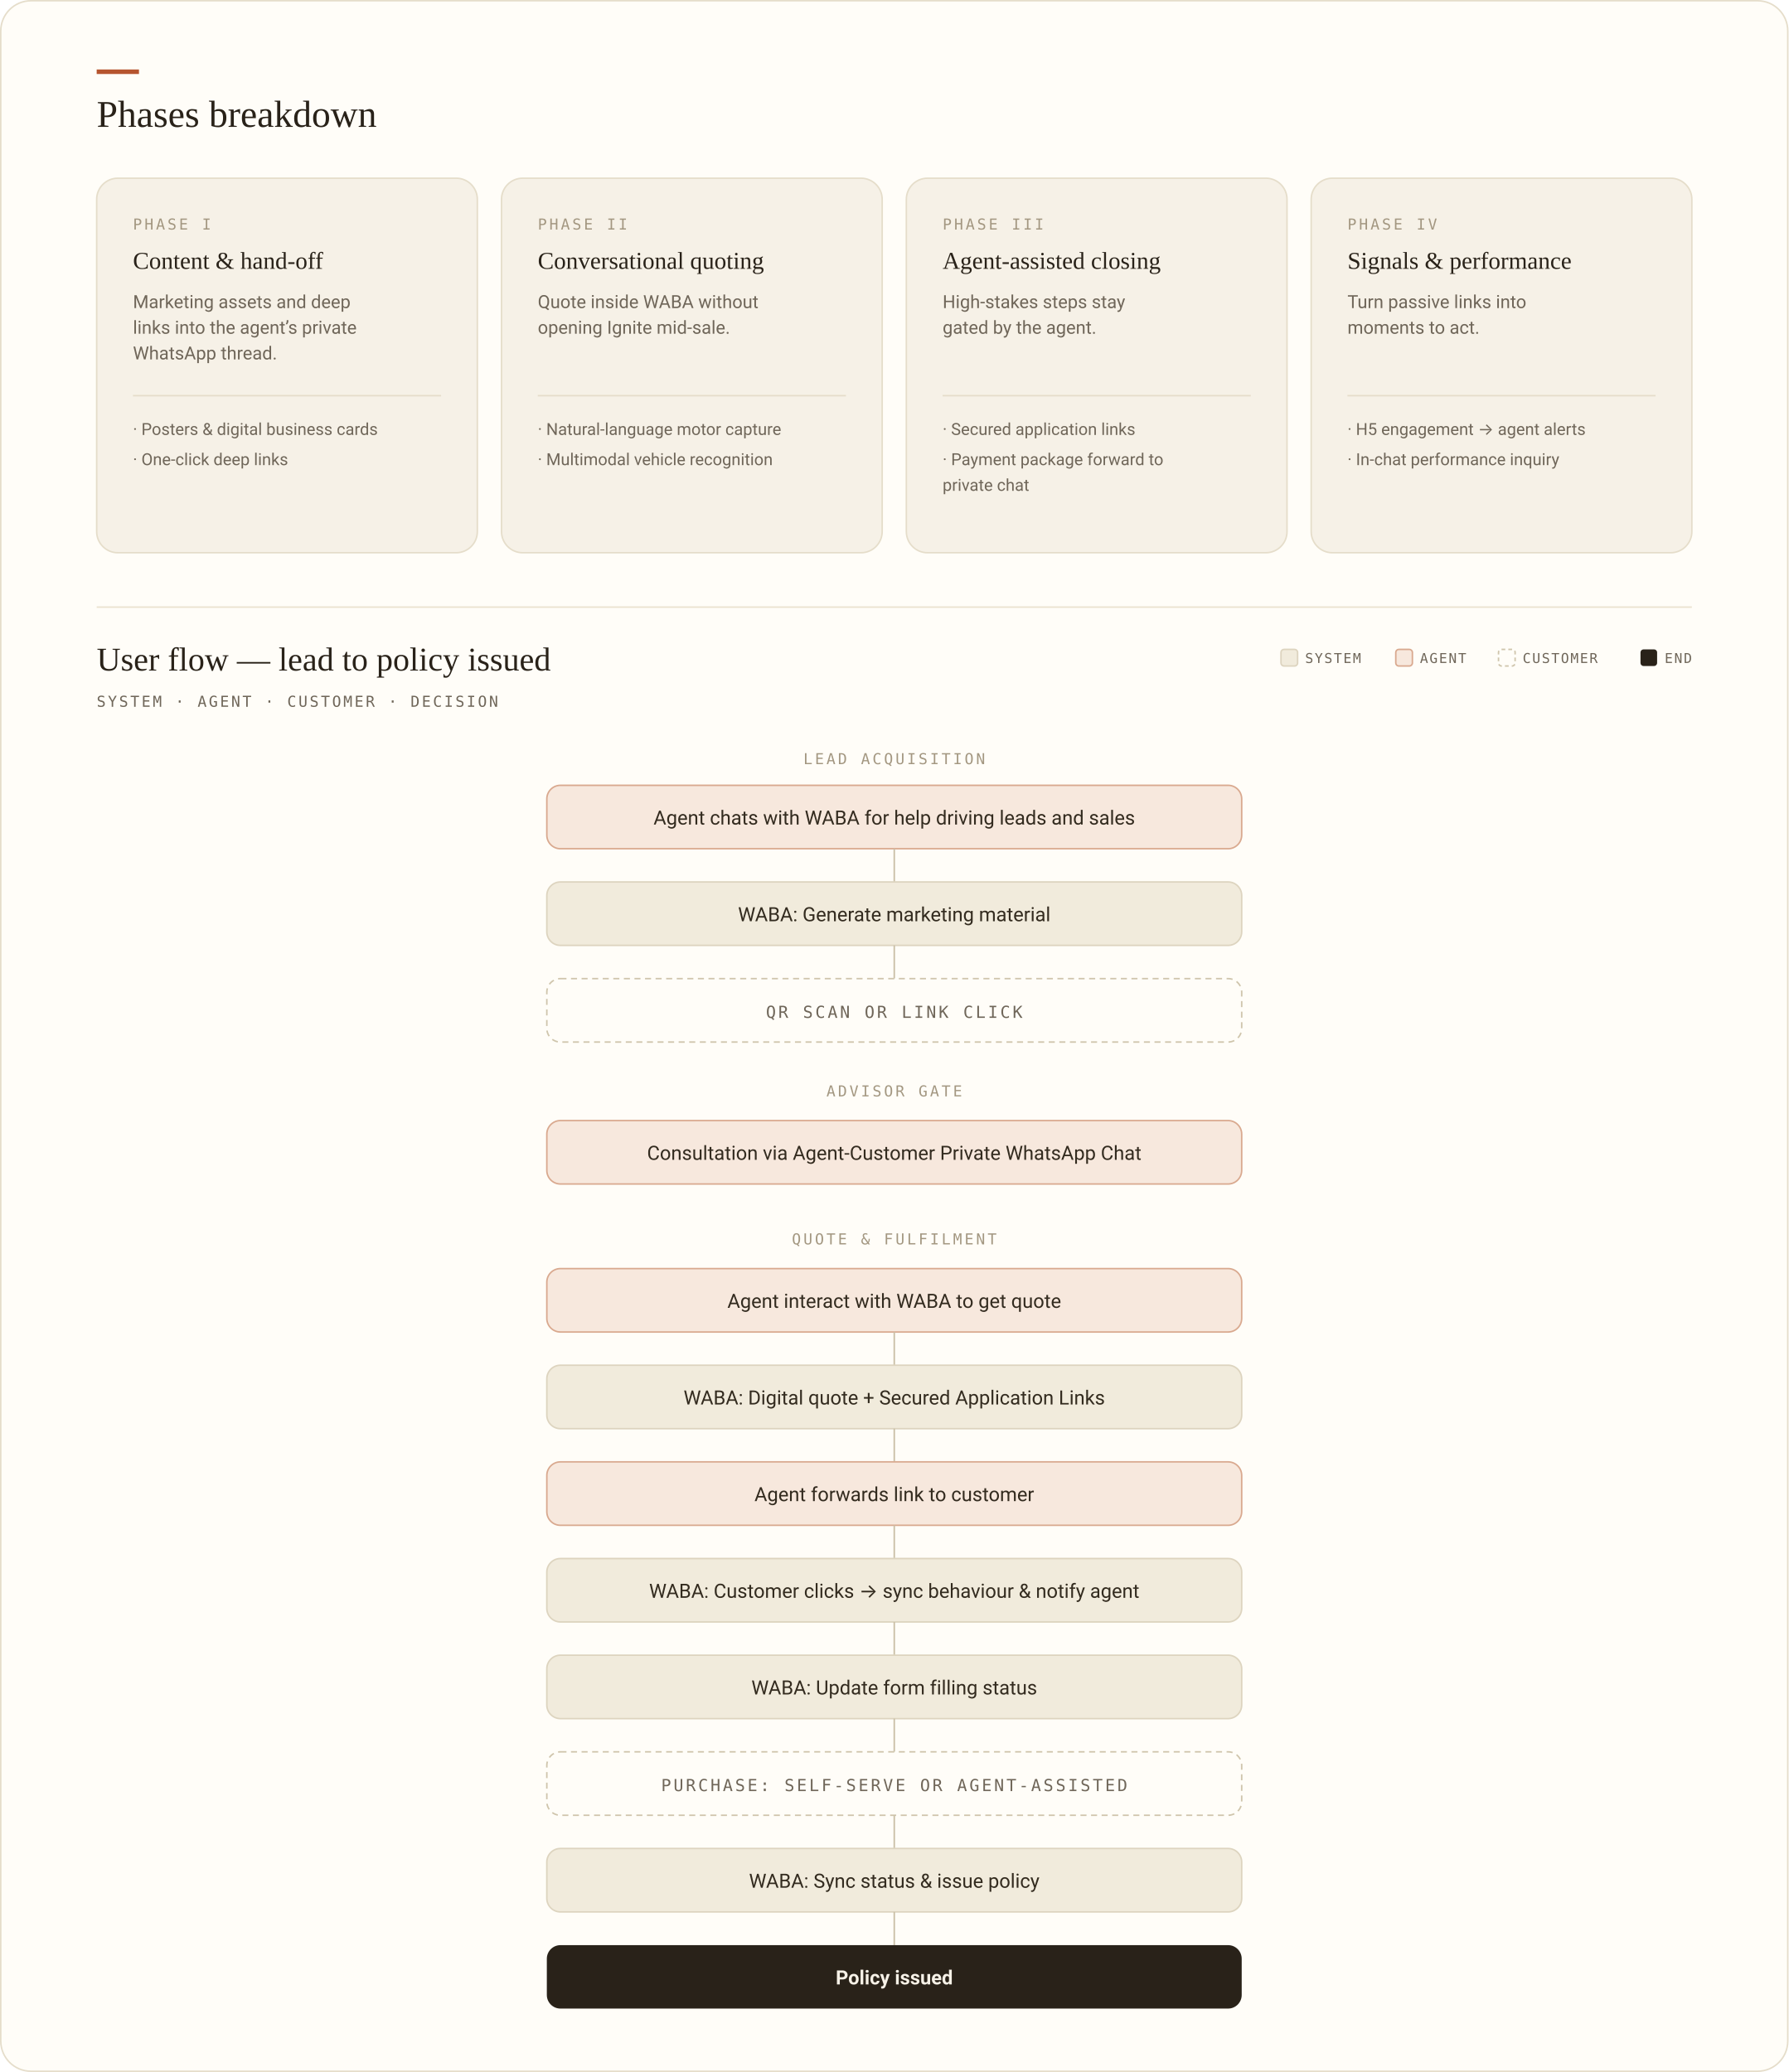
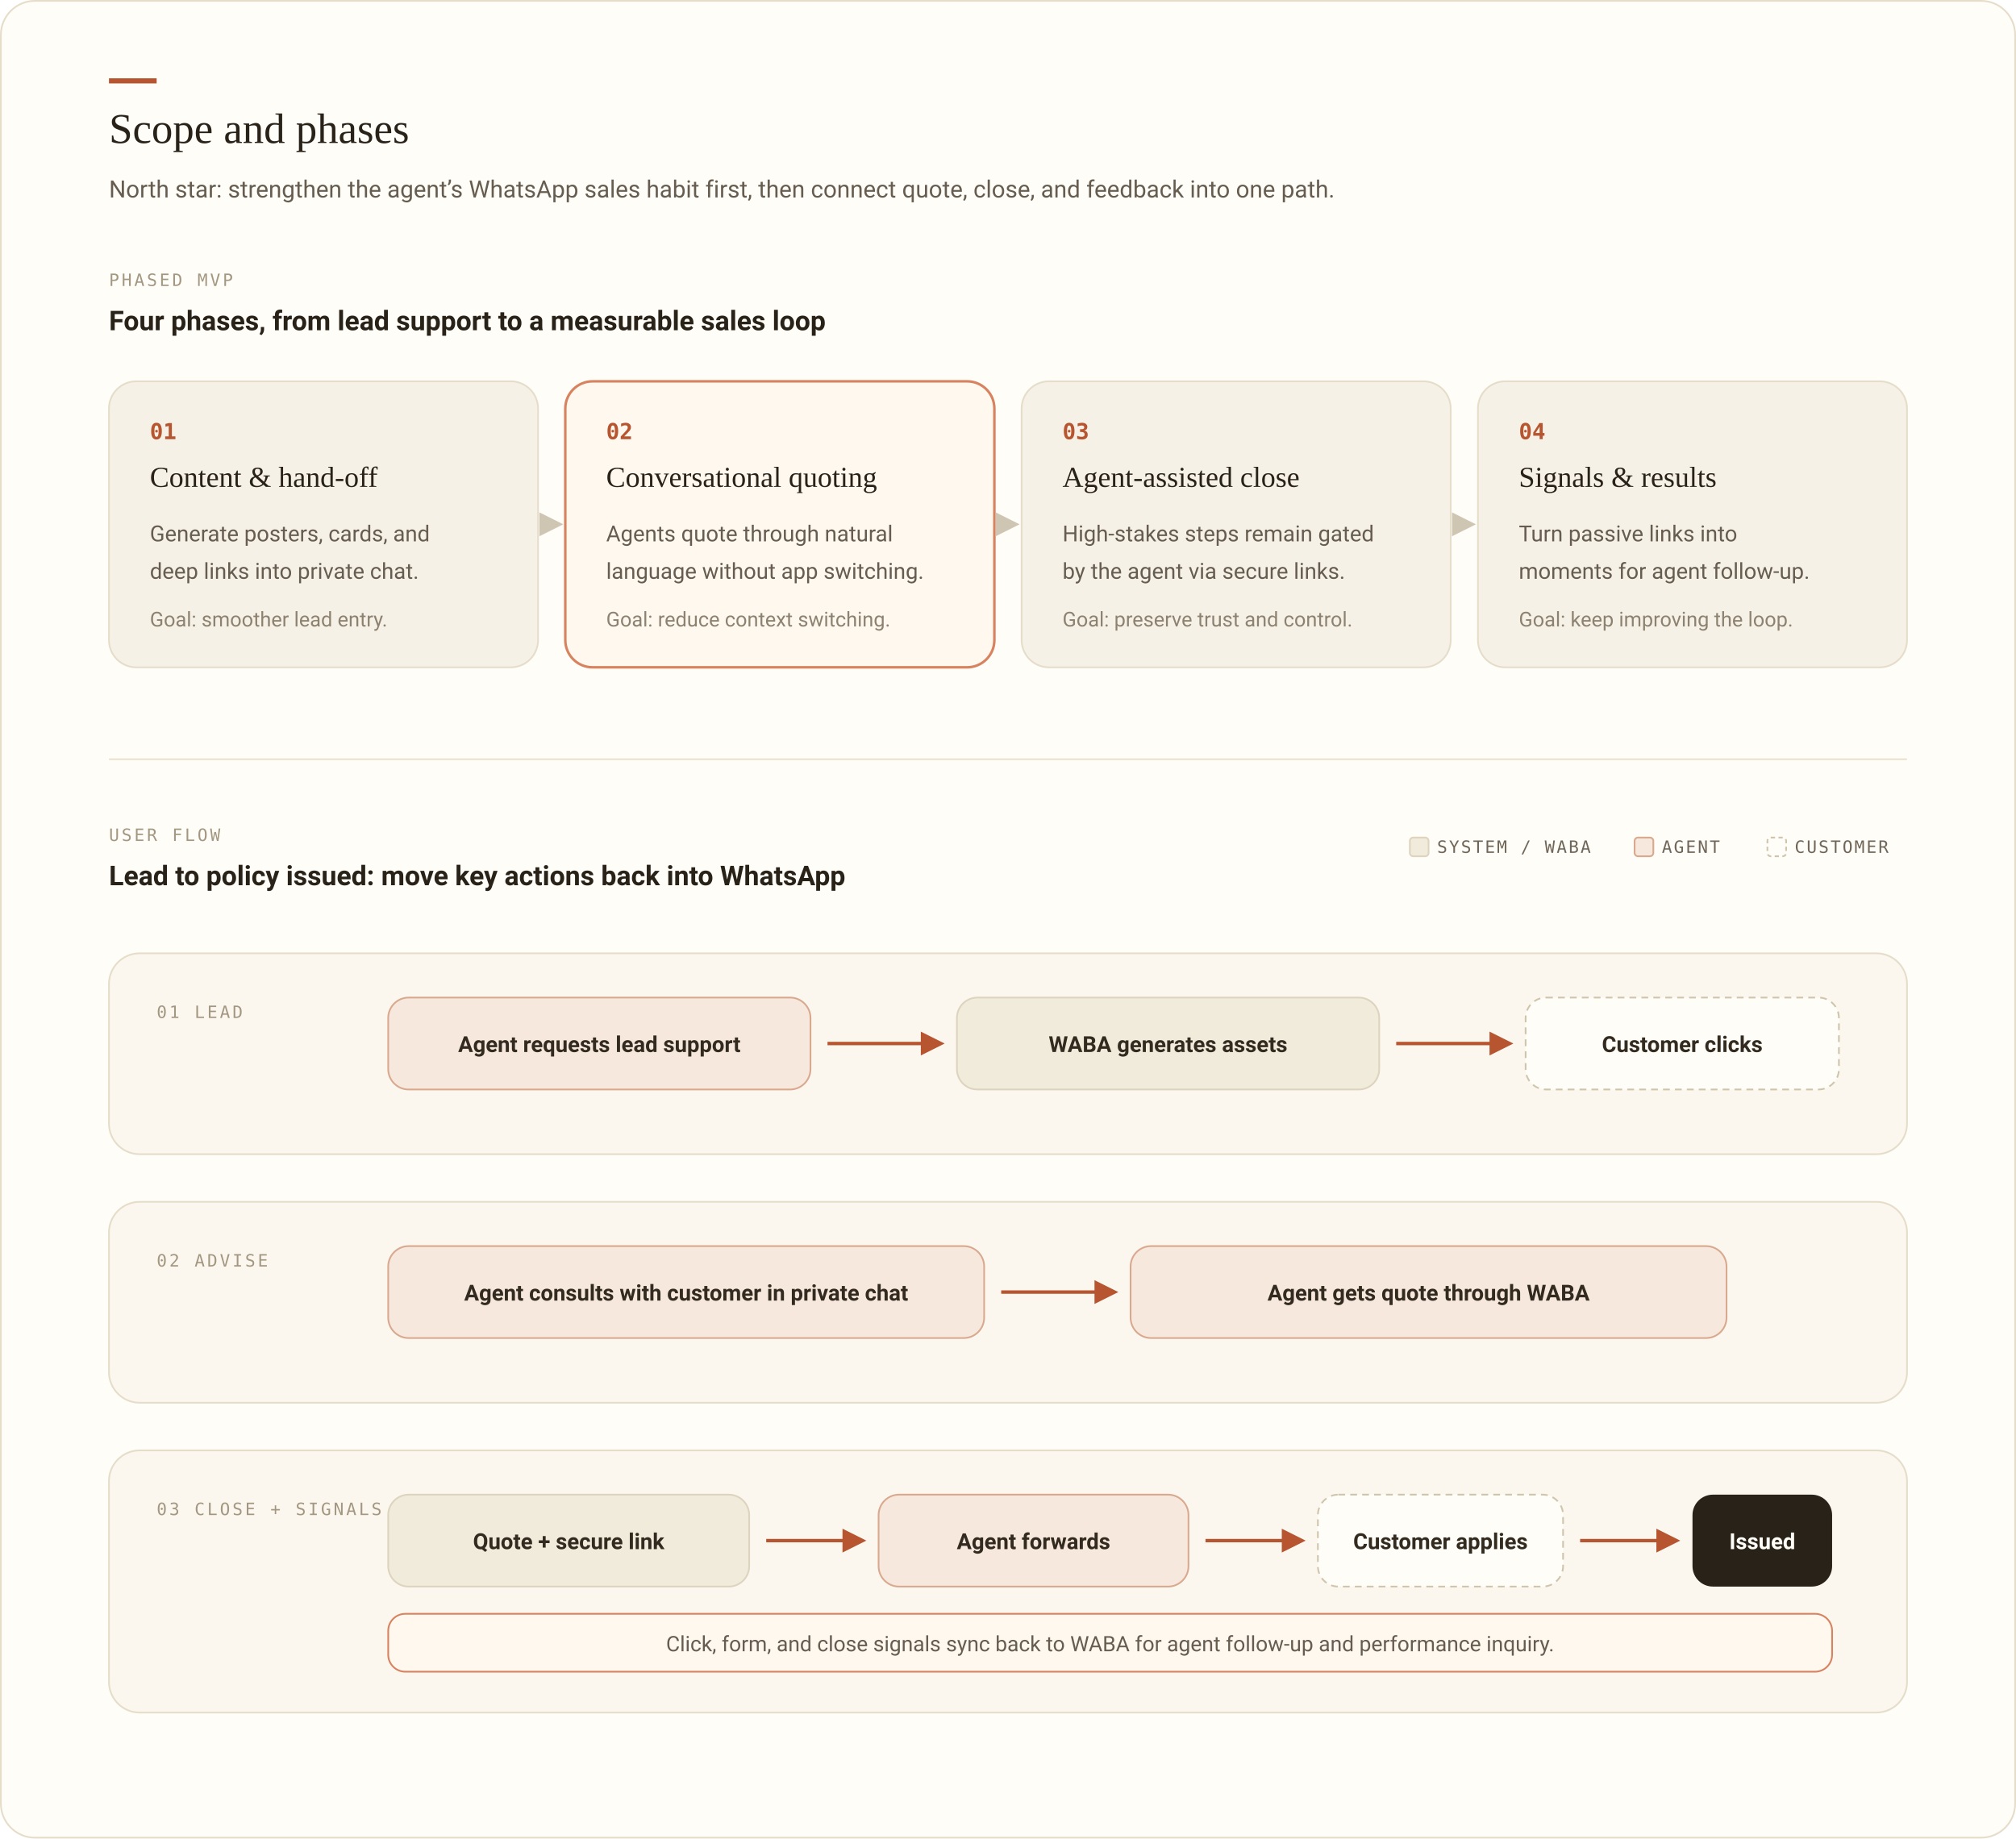
- <svg xmlns="http://www.w3.org/2000/svg" viewBox="0 0 1184 1372" font-family="-apple-system, 'Segoe UI', Roboto, sans-serif">
+ <svg xmlns="http://www.w3.org/2000/svg" viewBox="0 0 1184 1080" font-family="-apple-system, 'Segoe UI', Roboto, sans-serif">
  <defs>
    <style>
      .ttl{font-family:Georgia,'Times New Roman',serif;font-weight:400;fill:#292219;}
-       .lbl{font-family:'SF Mono',Menlo,ui-monospace,monospace;letter-spacing:0.16em;fill:#a39781;}
-       .sub{font-family:'SF Mono',Menlo,ui-monospace,monospace;letter-spacing:0.14em;fill:#6f6659;}
-       .bd{font-family:-apple-system,'Segoe UI',Roboto,sans-serif;fill:#6f6659;}
-       .step{font-family:-apple-system,'Segoe UI',Roboto,sans-serif;fill:#332b1f;}
+       .hd{font-family:-apple-system,'Segoe UI',Roboto,sans-serif;font-weight:650;fill:#292219;}
+       .bd{font-family:-apple-system,'Segoe UI',Roboto,sans-serif;fill:#665d50;}
+       .muted{font-family:-apple-system,'Segoe UI',Roboto,sans-serif;fill:#8d8270;}
+       .lbl{font-family:'SF Mono',Menlo,ui-monospace,monospace;letter-spacing:0.14em;fill:#a39781;}
+       .num{font-family:'SF Mono',Menlo,ui-monospace,monospace;font-weight:700;fill:#b6552f;}
+       .step{font-family:-apple-system,'Segoe UI',Roboto,sans-serif;font-weight:600;fill:#332b1f;}
    </style>
+     <marker id="arrow" viewBox="0 0 10 10" refX="8" refY="5" markerWidth="7" markerHeight="7" orient="auto-start-reverse">
+       <path d="M 0 0 L 10 5 L 0 10 z" fill="#b6552f" />
+     </marker>
+     <marker id="arrowSoft" viewBox="0 0 10 10" refX="8" refY="5" markerWidth="7" markerHeight="7" orient="auto-start-reverse">
+       <path d="M 0 0 L 10 5 L 0 10 z" fill="#cfc5b3" />
+     </marker>
  </defs>
-   <rect x="0.5" y="0.5" width="1183" height="1371" rx="20" fill="#fffdf8" stroke="#e5ddca" />
+   <rect x="0.5" y="0.5" width="1183" height="1079" rx="20" fill="#fffdf8" stroke="#e5ddca" />
  <rect x="64" y="46" width="28" height="3" fill="#b6552f" />
-   <text x="64" y="84" class="ttl" font-size="25">Phases breakdown</text>
-   <rect x="64" y="118" width="252" height="248" rx="14" fill="#f6f1e7" stroke="#e5ddca" />
-   <text x="88" y="152" class="lbl" font-size="10">PHASE I</text>
-   <text x="88" y="178" class="ttl" font-size="16">Content &amp; hand-off</text>
-   <text x="88" y="204" class="bd" font-size="12">Marketing assets and deep</text>
-   <text x="88" y="221" class="bd" font-size="12">links into the agent’s private</text>
-   <text x="88" y="238" class="bd" font-size="12">WhatsApp thread.</text>
-   <line x1="88" y1="262" x2="292" y2="262" stroke="#e5ddca" />
-   <text x="88" y="288" class="bd" font-size="11" fill="#7a7061">· Posters &amp; digital business cards</text>
-   <text x="88" y="308" class="bd" font-size="11" fill="#7a7061">· One-click deep links</text>
-   <rect x="332" y="118" width="252" height="248" rx="14" fill="#f6f1e7" stroke="#e5ddca" />
-   <text x="356" y="152" class="lbl" font-size="10">PHASE II</text>
-   <text x="356" y="178" class="ttl" font-size="16">Conversational quoting</text>
-   <text x="356" y="204" class="bd" font-size="12">Quote inside WABA without</text>
-   <text x="356" y="221" class="bd" font-size="12">opening Ignite mid-sale.</text>
-   <line x1="356" y1="262" x2="560" y2="262" stroke="#e5ddca" />
-   <text x="356" y="288" class="bd" font-size="11" fill="#7a7061">· Natural-language motor capture</text>
-   <text x="356" y="308" class="bd" font-size="11" fill="#7a7061">· Multimodal vehicle recognition</text>
-   <rect x="600" y="118" width="252" height="248" rx="14" fill="#f6f1e7" stroke="#e5ddca" />
-   <text x="624" y="152" class="lbl" font-size="10">PHASE III</text>
-   <text x="624" y="178" class="ttl" font-size="16">Agent-assisted closing</text>
-   <text x="624" y="204" class="bd" font-size="12">High-stakes steps stay</text>
-   <text x="624" y="221" class="bd" font-size="12">gated by the agent.</text>
-   <line x1="624" y1="262" x2="828" y2="262" stroke="#e5ddca" />
-   <text x="624" y="288" class="bd" font-size="11" fill="#7a7061">· Secured application links</text>
-   <text x="624" y="308" class="bd" font-size="11" fill="#7a7061">· Payment package forward to</text>
-   <text x="624" y="325" class="bd" font-size="11" fill="#7a7061">  private chat</text>
-   <rect x="868" y="118" width="252" height="248" rx="14" fill="#f6f1e7" stroke="#e5ddca" />
-   <text x="892" y="152" class="lbl" font-size="10">PHASE IV</text>
-   <text x="892" y="178" class="ttl" font-size="16">Signals &amp; performance</text>
-   <text x="892" y="204" class="bd" font-size="12">Turn passive links into</text>
-   <text x="892" y="221" class="bd" font-size="12">moments to act.</text>
-   <line x1="892" y1="262" x2="1096" y2="262" stroke="#e5ddca" />
-   <text x="892" y="288" class="bd" font-size="11" fill="#7a7061">· H5 engagement → agent alerts</text>
-   <text x="892" y="308" class="bd" font-size="11" fill="#7a7061">· In-chat performance inquiry</text>
-   <line x1="64" y1="402" x2="1120" y2="402" stroke="#eae2cf" />
-   <text x="64" y="444" class="ttl" font-size="22">User flow — lead to policy issued</text>
-   <text x="64" y="468" class="sub" font-size="10">SYSTEM · AGENT · CUSTOMER · DECISION</text>
-   <g font-size="9" font-family="'SF Mono',Menlo,monospace" letter-spacing="0.1em">
-     <rect x="848" y="430" width="11" height="11" rx="2" fill="#f1ebdc" stroke="#ddd4bf" />
-     <text x="864" y="439" fill="#6f6659">SYSTEM</text>
-     <rect x="924" y="430" width="11" height="11" rx="2" fill="#f7e8dd" stroke="#d9a98f" />
-     <text x="940" y="439" fill="#6f6659">AGENT</text>
-     <rect x="992" y="430" width="11" height="11" rx="2" fill="#fffdf8" stroke="#cfc5ac" stroke-dasharray="2.5 2" />
-     <text x="1008" y="439" fill="#6f6659">CUSTOMER</text>
-     <rect x="1086" y="430" width="11" height="11" rx="2" fill="#292219" />
-     <text x="1102" y="439" fill="#6f6659">END</text>
+   <text x="64" y="84" class="ttl" font-size="25">Scope and phases</text>
+   <text x="64" y="116" class="bd" font-size="14">North star: strengthen the agent’s WhatsApp sales habit first, then connect quote, close, and feedback into one path.</text>
+   <text x="64" y="168" class="lbl" font-size="10">PHASED MVP</text>
+   <text x="64" y="194" class="hd" font-size="16">Four phases, from lead support to a measurable sales loop</text>
+   <rect x="64" y="224" width="252" height="168" rx="16" fill="#f6f1e7" stroke="#e5ddca" />
+   <text x="88" y="258" class="num" font-size="13">01</text>
+   <text x="88" y="286" class="ttl" font-size="17">Content &amp; hand-off</text>
+   <text x="88" y="318" class="bd" font-size="13">Generate posters, cards, and</text>
+   <text x="88" y="340" class="bd" font-size="13">deep links into private chat.</text>
+   <text x="88" y="368" class="muted" font-size="12">Goal: smoother lead entry.</text>
+   <line x1="318" y1="308" x2="328" y2="308" stroke="#cfc5b3" stroke-width="2" marker-end="url(#arrowSoft)" />
+   <rect x="332" y="224" width="252" height="168" rx="16" fill="#fff8ef" stroke="#d7835f" stroke-width="1.5" />
+   <text x="356" y="258" class="num" font-size="13">02</text>
+   <text x="356" y="286" class="ttl" font-size="17">Conversational quoting</text>
+   <text x="356" y="318" class="bd" font-size="13">Agents quote through natural</text>
+   <text x="356" y="340" class="bd" font-size="13">language without app switching.</text>
+   <text x="356" y="368" class="muted" font-size="12">Goal: reduce context switching.</text>
+   <line x1="586" y1="308" x2="596" y2="308" stroke="#cfc5b3" stroke-width="2" marker-end="url(#arrowSoft)" />
+   <rect x="600" y="224" width="252" height="168" rx="16" fill="#f6f1e7" stroke="#e5ddca" />
+   <text x="624" y="258" class="num" font-size="13">03</text>
+   <text x="624" y="286" class="ttl" font-size="17">Agent-assisted close</text>
+   <text x="624" y="318" class="bd" font-size="13">High-stakes steps remain gated</text>
+   <text x="624" y="340" class="bd" font-size="13">by the agent via secure links.</text>
+   <text x="624" y="368" class="muted" font-size="12">Goal: preserve trust and control.</text>
+   <line x1="854" y1="308" x2="864" y2="308" stroke="#cfc5b3" stroke-width="2" marker-end="url(#arrowSoft)" />
+   <rect x="868" y="224" width="252" height="168" rx="16" fill="#f6f1e7" stroke="#e5ddca" />
+   <text x="892" y="258" class="num" font-size="13">04</text>
+   <text x="892" y="286" class="ttl" font-size="17">Signals &amp; results</text>
+   <text x="892" y="318" class="bd" font-size="13">Turn passive links into</text>
+   <text x="892" y="340" class="bd" font-size="13">moments for agent follow-up.</text>
+   <text x="892" y="368" class="muted" font-size="12">Goal: keep improving the loop.</text>
+   <line x1="64" y1="446" x2="1120" y2="446" stroke="#eae2cf" />
+   <text x="64" y="494" class="lbl" font-size="10">USER FLOW</text>
+   <text x="64" y="520" class="hd" font-size="16">Lead to policy issued: move key actions back into WhatsApp</text>
+   <g font-size="10" font-family="'SF Mono',Menlo,monospace" letter-spacing="0.1em">
+     <rect x="828" y="492" width="11" height="11" rx="2" fill="#f1ebdc" stroke="#ddd4bf" />
+     <text x="844" y="501" fill="#6f6659">SYSTEM / WABA</text>
+     <rect x="960" y="492" width="11" height="11" rx="2" fill="#f7e8dd" stroke="#d9a98f" />
+     <text x="976" y="501" fill="#6f6659">AGENT</text>
+     <rect x="1038" y="492" width="11" height="11" rx="2" fill="#fffdf8" stroke="#cfc5ac" stroke-dasharray="2.5 2" />
+     <text x="1054" y="501" fill="#6f6659">CUSTOMER</text>
  </g>
-   <text x="592" y="506" text-anchor="middle" class="lbl" font-size="10">LEAD ACQUISITION</text>
-   <rect x="362" y="520" width="460" height="42" rx="9" fill="#f7e8dd" stroke="#d9a98f" />
-   <text x="592" y="546" text-anchor="middle" class="step" font-size="13">Agent chats with WABA for help driving leads and sales</text>
-   <line x1="592" y1="562" x2="592" y2="584" stroke="#c9bfa6" />
-   <rect x="362" y="584" width="460" height="42" rx="9" fill="#f1ebdc" stroke="#ddd4bf" />
-   <text x="592" y="610" text-anchor="middle" class="step" font-size="13">WABA: Generate marketing material</text>
-   <line x1="592" y1="626" x2="592" y2="648" stroke="#c9bfa6" />
-   <rect x="362" y="648" width="460" height="42" rx="9" fill="#fffdf8" stroke="#cfc5ac" stroke-dasharray="4 3" />
-   <text x="592" y="674" text-anchor="middle" class="sub" font-size="11">QR SCAN OR LINK CLICK</text>
-   <text x="592" y="726" text-anchor="middle" class="lbl" font-size="10">ADVISOR GATE</text>
-   <rect x="362" y="742" width="460" height="42" rx="9" fill="#f7e8dd" stroke="#d9a98f" />
-   <text x="592" y="768" text-anchor="middle" class="step" font-size="13">Consultation via Agent-Customer Private WhatsApp Chat</text>
-   <text x="592" y="824" text-anchor="middle" class="lbl" font-size="10">QUOTE &amp; FULFILMENT</text>
-   <rect x="362" y="840" width="460" height="42" rx="9" fill="#f7e8dd" stroke="#d9a98f" />
-   <text x="592" y="866" text-anchor="middle" class="step" font-size="13">Agent interact with WABA to get quote</text>
-   <line x1="592" y1="882" x2="592" y2="904" stroke="#c9bfa6" />
-   <rect x="362" y="904" width="460" height="42" rx="9" fill="#f1ebdc" stroke="#ddd4bf" />
-   <text x="592" y="930" text-anchor="middle" class="step" font-size="13">WABA: Digital quote + Secured Application Links</text>
-   <line x1="592" y1="946" x2="592" y2="968" stroke="#c9bfa6" />
-   <rect x="362" y="968" width="460" height="42" rx="9" fill="#f7e8dd" stroke="#d9a98f" />
-   <text x="592" y="994" text-anchor="middle" class="step" font-size="13">Agent forwards link to customer</text>
-   <line x1="592" y1="1010" x2="592" y2="1032" stroke="#c9bfa6" />
-   <rect x="362" y="1032" width="460" height="42" rx="9" fill="#f1ebdc" stroke="#ddd4bf" />
-   <text x="592" y="1058" text-anchor="middle" class="step" font-size="13">WABA: Customer clicks → sync behaviour &amp; notify agent</text>
-   <line x1="592" y1="1074" x2="592" y2="1096" stroke="#c9bfa6" />
-   <rect x="362" y="1096" width="460" height="42" rx="9" fill="#f1ebdc" stroke="#ddd4bf" />
-   <text x="592" y="1122" text-anchor="middle" class="step" font-size="13">WABA: Update form filling status</text>
-   <line x1="592" y1="1138" x2="592" y2="1160" stroke="#c9bfa6" />
-   <rect x="362" y="1160" width="460" height="42" rx="9" fill="#fffdf8" stroke="#cfc5ac" stroke-dasharray="4 3" />
-   <text x="592" y="1186" text-anchor="middle" class="sub" font-size="11">PURCHASE: SELF-SERVE OR AGENT-ASSISTED</text>
-   <line x1="592" y1="1202" x2="592" y2="1224" stroke="#c9bfa6" />
-   <rect x="362" y="1224" width="460" height="42" rx="9" fill="#f1ebdc" stroke="#ddd4bf" />
-   <text x="592" y="1250" text-anchor="middle" class="step" font-size="13">WABA: Sync status &amp; issue policy</text>
-   <line x1="592" y1="1266" x2="592" y2="1288" stroke="#c9bfa6" />
-   <rect x="362" y="1288" width="460" height="42" rx="9" fill="#292219" />
-   <text x="592" y="1314" text-anchor="middle" class="step" font-size="13" font-weight="600" style="fill:#f6f1e7">Policy issued</text>
+   <rect x="64" y="560" width="1056" height="118" rx="18" fill="#fbf7ef" stroke="#e5ddca" />
+   <text x="92" y="598" class="lbl" font-size="10">01 LEAD</text>
+   <rect x="228" y="586" width="248" height="54" rx="12" fill="#f7e8dd" stroke="#d9a98f" />
+   <text x="352" y="618" text-anchor="middle" class="step" font-size="13">Agent requests lead support</text>
+   <line x1="486" y1="613" x2="552" y2="613" stroke="#b6552f" stroke-width="2" marker-end="url(#arrow)" />
+   <rect x="562" y="586" width="248" height="54" rx="12" fill="#f1ebdc" stroke="#ddd4bf" />
+   <text x="686" y="618" text-anchor="middle" class="step" font-size="13">WABA generates assets</text>
+   <line x1="820" y1="613" x2="886" y2="613" stroke="#b6552f" stroke-width="2" marker-end="url(#arrow)" />
+   <rect x="896" y="586" width="184" height="54" rx="12" fill="#fffdf8" stroke="#cfc5ac" stroke-dasharray="4 3" />
+   <text x="988" y="618" text-anchor="middle" class="step" font-size="13">Customer clicks</text>
+   <rect x="64" y="706" width="1056" height="118" rx="18" fill="#fbf7ef" stroke="#e5ddca" />
+   <text x="92" y="744" class="lbl" font-size="10">02 ADVISE</text>
+   <rect x="228" y="732" width="350" height="54" rx="12" fill="#f7e8dd" stroke="#d9a98f" />
+   <text x="403" y="764" text-anchor="middle" class="step" font-size="13">Agent consults with customer in private chat</text>
+   <line x1="588" y1="759" x2="654" y2="759" stroke="#b6552f" stroke-width="2" marker-end="url(#arrow)" />
+   <rect x="664" y="732" width="350" height="54" rx="12" fill="#f7e8dd" stroke="#d9a98f" />
+   <text x="839" y="764" text-anchor="middle" class="step" font-size="13">Agent gets quote through WABA</text>
+   <rect x="64" y="852" width="1056" height="154" rx="18" fill="#fbf7ef" stroke="#e5ddca" />
+   <text x="92" y="890" class="lbl" font-size="10">03 CLOSE + SIGNALS</text>
+   <rect x="228" y="878" width="212" height="54" rx="12" fill="#f1ebdc" stroke="#ddd4bf" />
+   <text x="334" y="910" text-anchor="middle" class="step" font-size="13">Quote + secure link</text>
+   <line x1="450" y1="905" x2="506" y2="905" stroke="#b6552f" stroke-width="2" marker-end="url(#arrow)" />
+   <rect x="516" y="878" width="182" height="54" rx="12" fill="#f7e8dd" stroke="#d9a98f" />
+   <text x="607" y="910" text-anchor="middle" class="step" font-size="13">Agent forwards</text>
+   <line x1="708" y1="905" x2="764" y2="905" stroke="#b6552f" stroke-width="2" marker-end="url(#arrow)" />
+   <rect x="774" y="878" width="144" height="54" rx="12" fill="#fffdf8" stroke="#cfc5ac" stroke-dasharray="4 3" />
+   <text x="846" y="910" text-anchor="middle" class="step" font-size="13">Customer applies</text>
+   <line x1="928" y1="905" x2="984" y2="905" stroke="#b6552f" stroke-width="2" marker-end="url(#arrow)" />
+   <rect x="994" y="878" width="82" height="54" rx="12" fill="#292219" />
+   <text x="1035" y="910" text-anchor="middle" fill="#fffdf8" font-size="13" font-weight="700">Issued</text>
+   <rect x="228" y="948" width="848" height="34" rx="10" fill="#fff8ef" stroke="#d7835f" />
+   <text x="652" y="970" text-anchor="middle" class="bd" font-size="12.5">Click, form, and close signals sync back to WABA for agent follow-up and performance inquiry.</text>
</svg>
